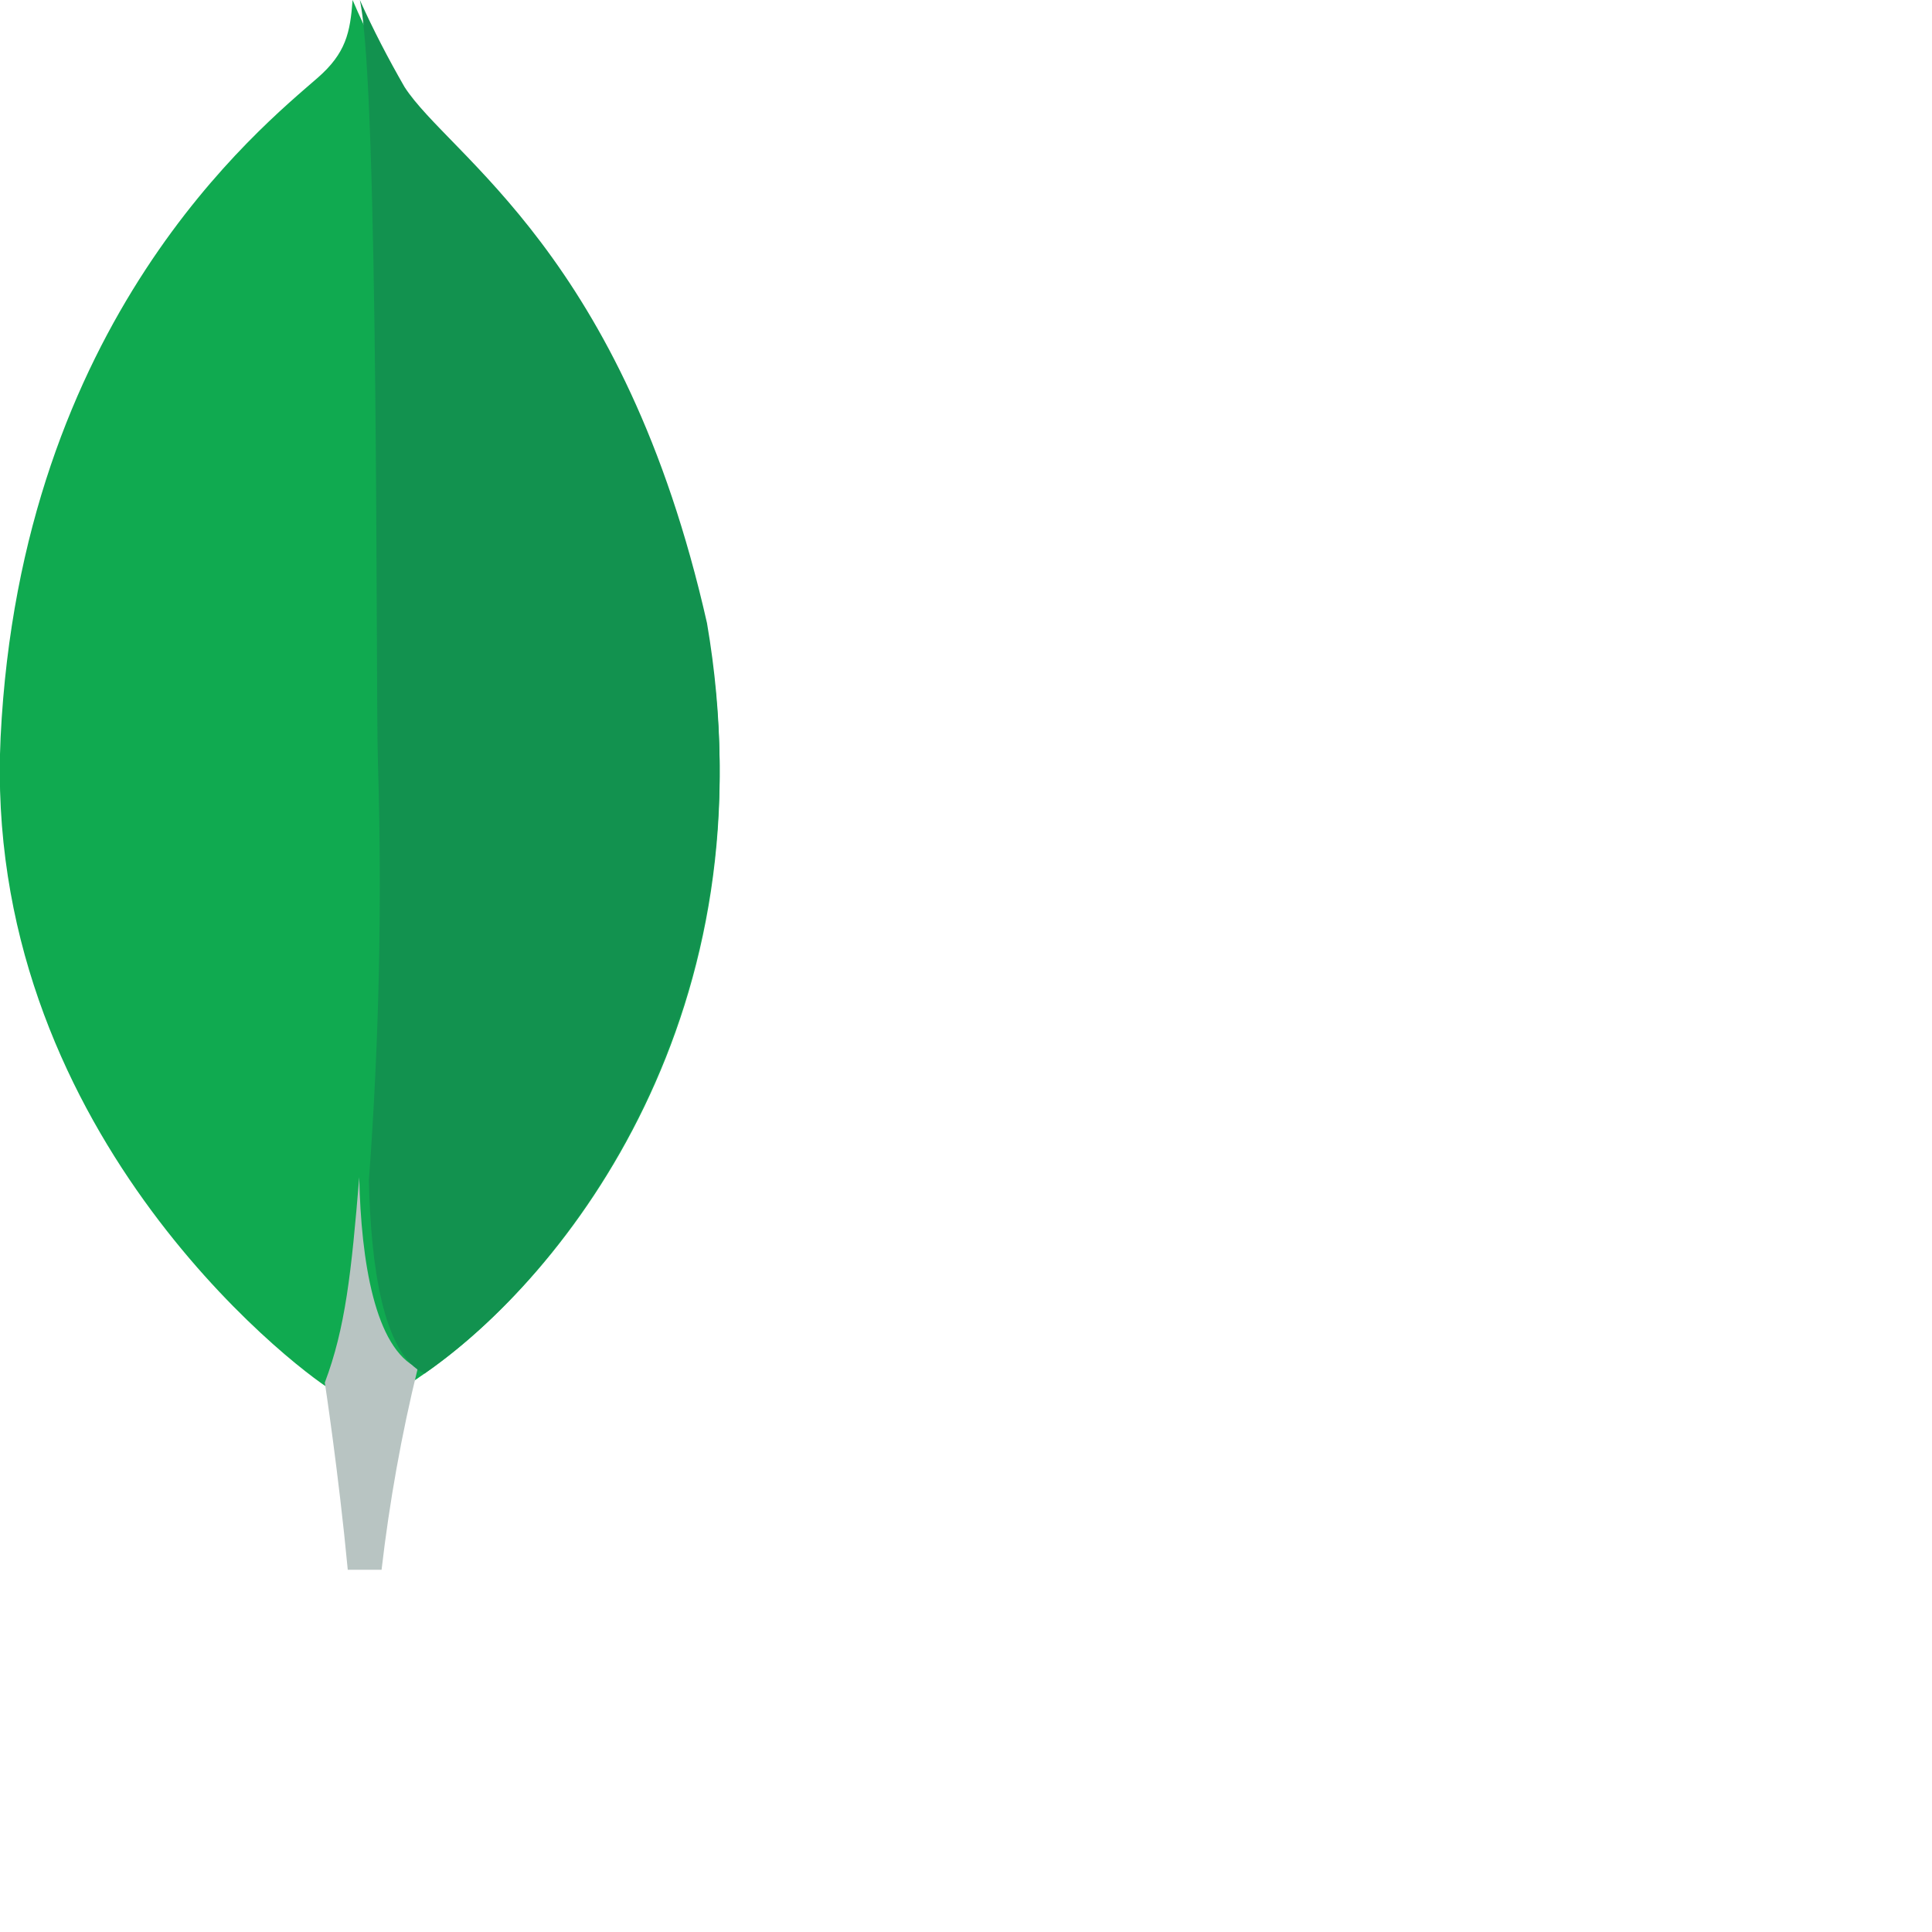
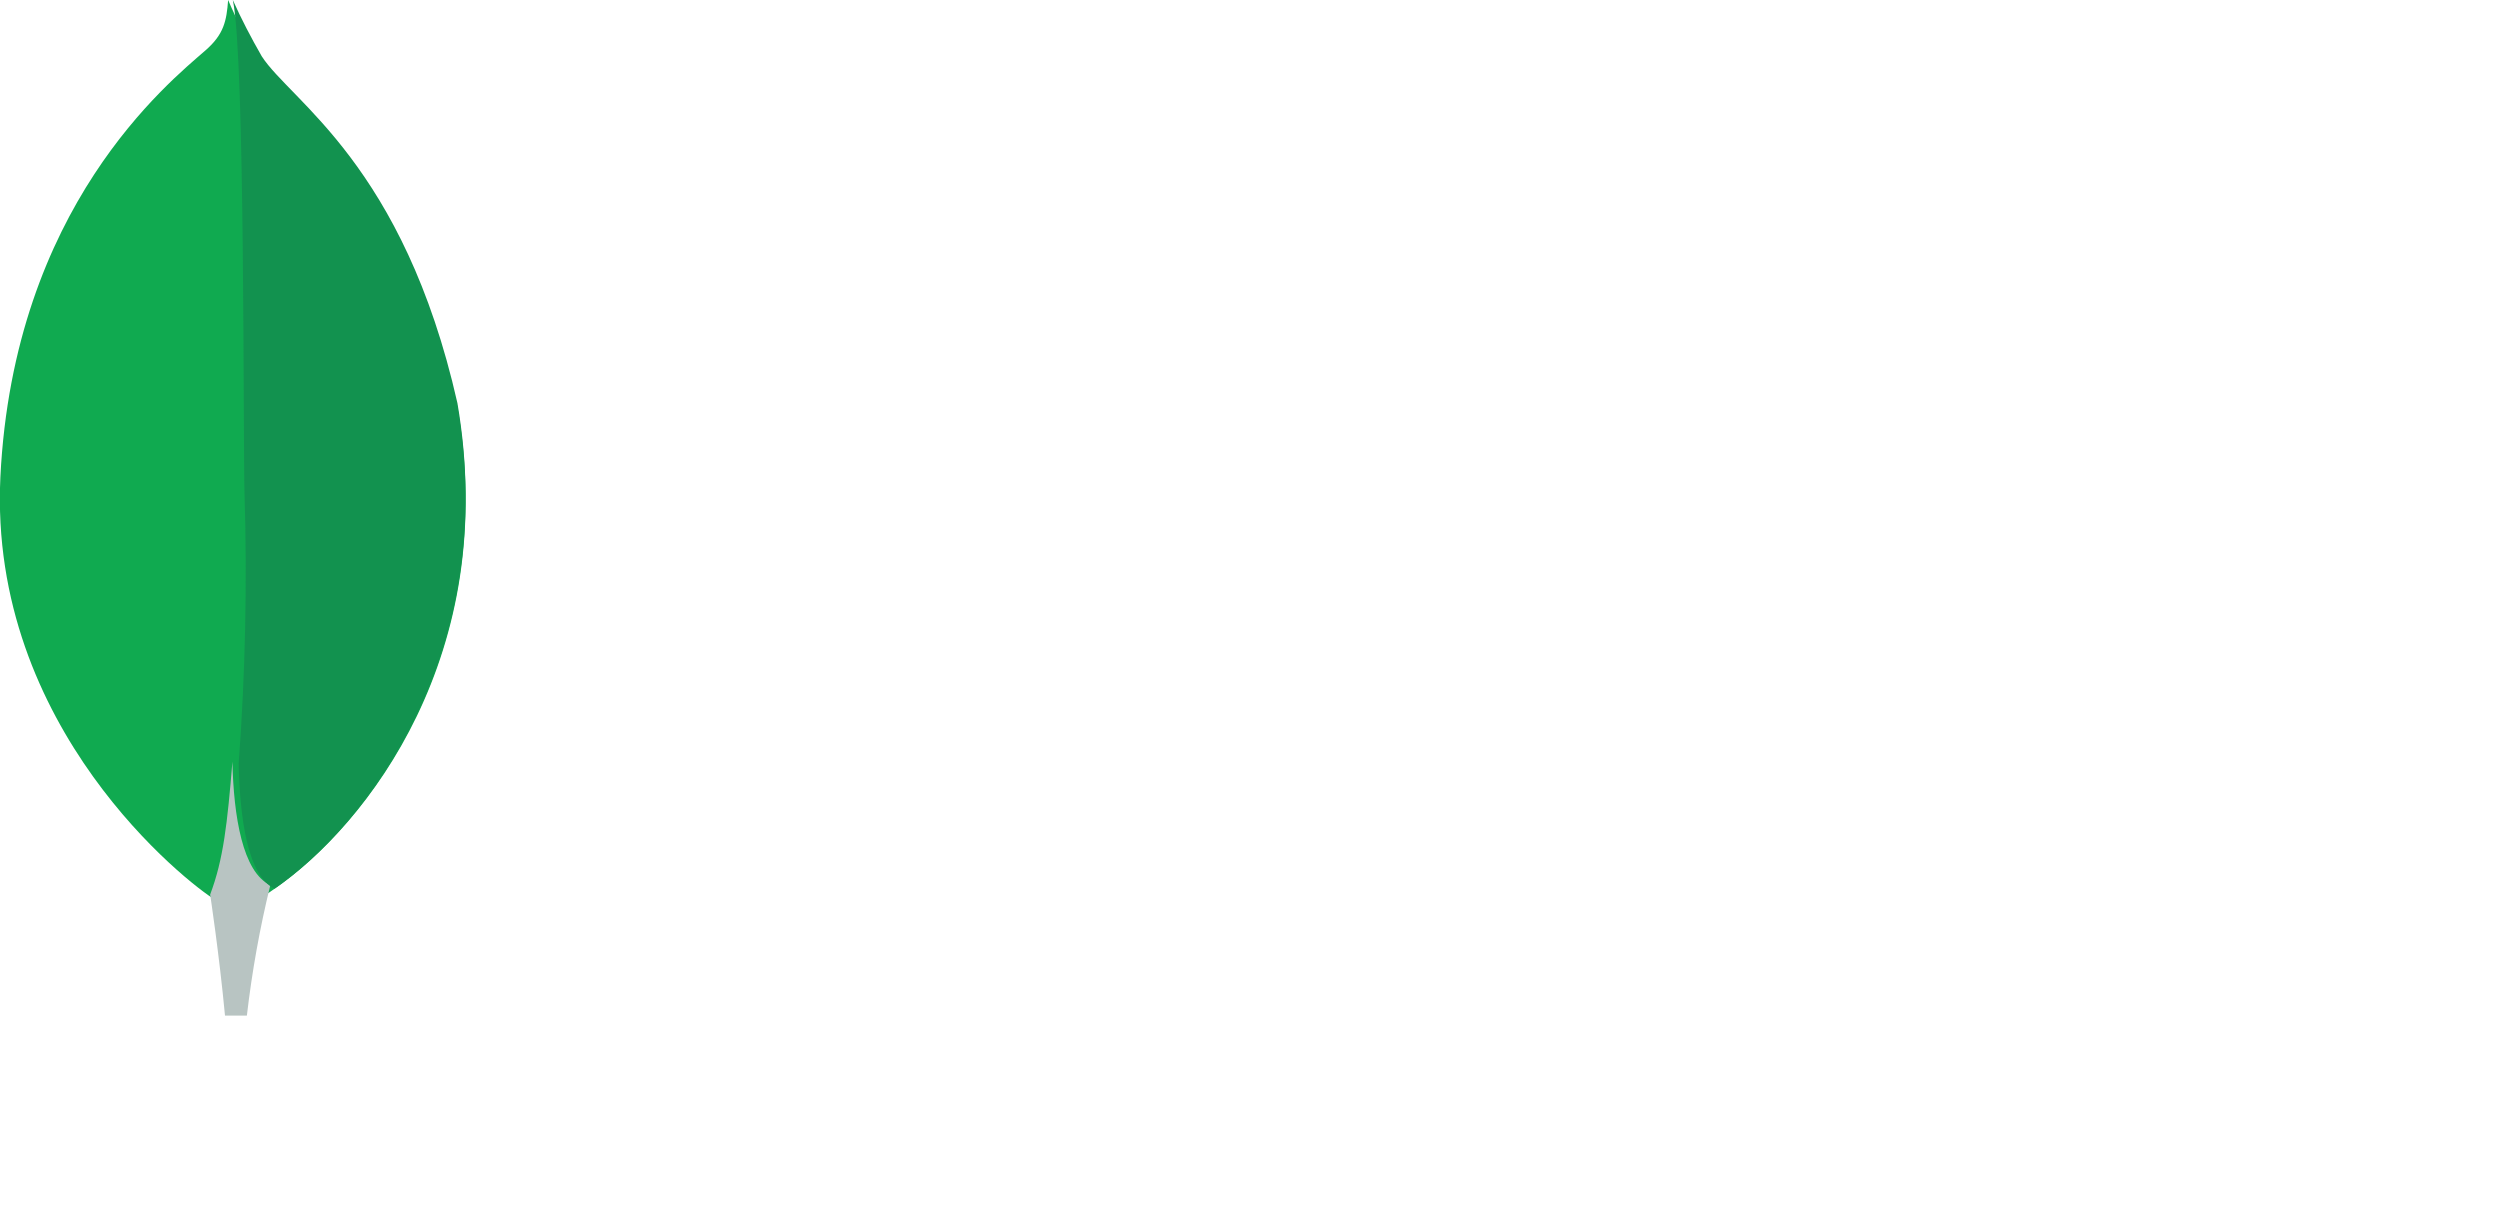
- <svg xmlns="http://www.w3.org/2000/svg" viewBox="0 0 32 32">
+ <svg xmlns="http://www.w3.org/2000/svg" viewBox="0 0 64 31">
  <path d="M11.71 10.41C10.31 4.33 7.39 2.71 6.65 1.57 6.34 1.06 6.07 0.54 5.84 0 5.8 0.54 5.73 0.88 5.26 1.29 4.32 2.11 0.35 5.3 0.01 12.21 -0.3 18.65 4.82 22.62 5.5 23.03 6.02 23.28 6.65 23.03 6.96 22.8 9.43 21.13 12.8 16.69 11.71 10.41" fill="#10AA50">
	</path>
  <path d="M5.95 19.5C5.82 21.08 5.72 22 5.38 22.9 5.38 22.9 5.61 24.41 5.76 26L6.32 26C6.45 24.88 6.65 23.76 6.92 22.66 6.21 22.33 5.98 20.89 5.95 19.5Z" fill="#B8C4C2">
	</path>
  <path d="M7.03 22.75L7.03 22.75C6.34 22.43 6.14 20.94 6.11 19.55 6.28 17.25 6.33 14.95 6.26 12.64 6.22 11.44 6.28 1.46 5.96 0 6.18 0.49 6.43 0.97 6.7 1.44 7.44 2.59 10.33 4.21 11.71 10.32 12.79 16.61 9.47 21.06 7.03 22.75Z" fill="#12924F">
	</path>
</svg>
